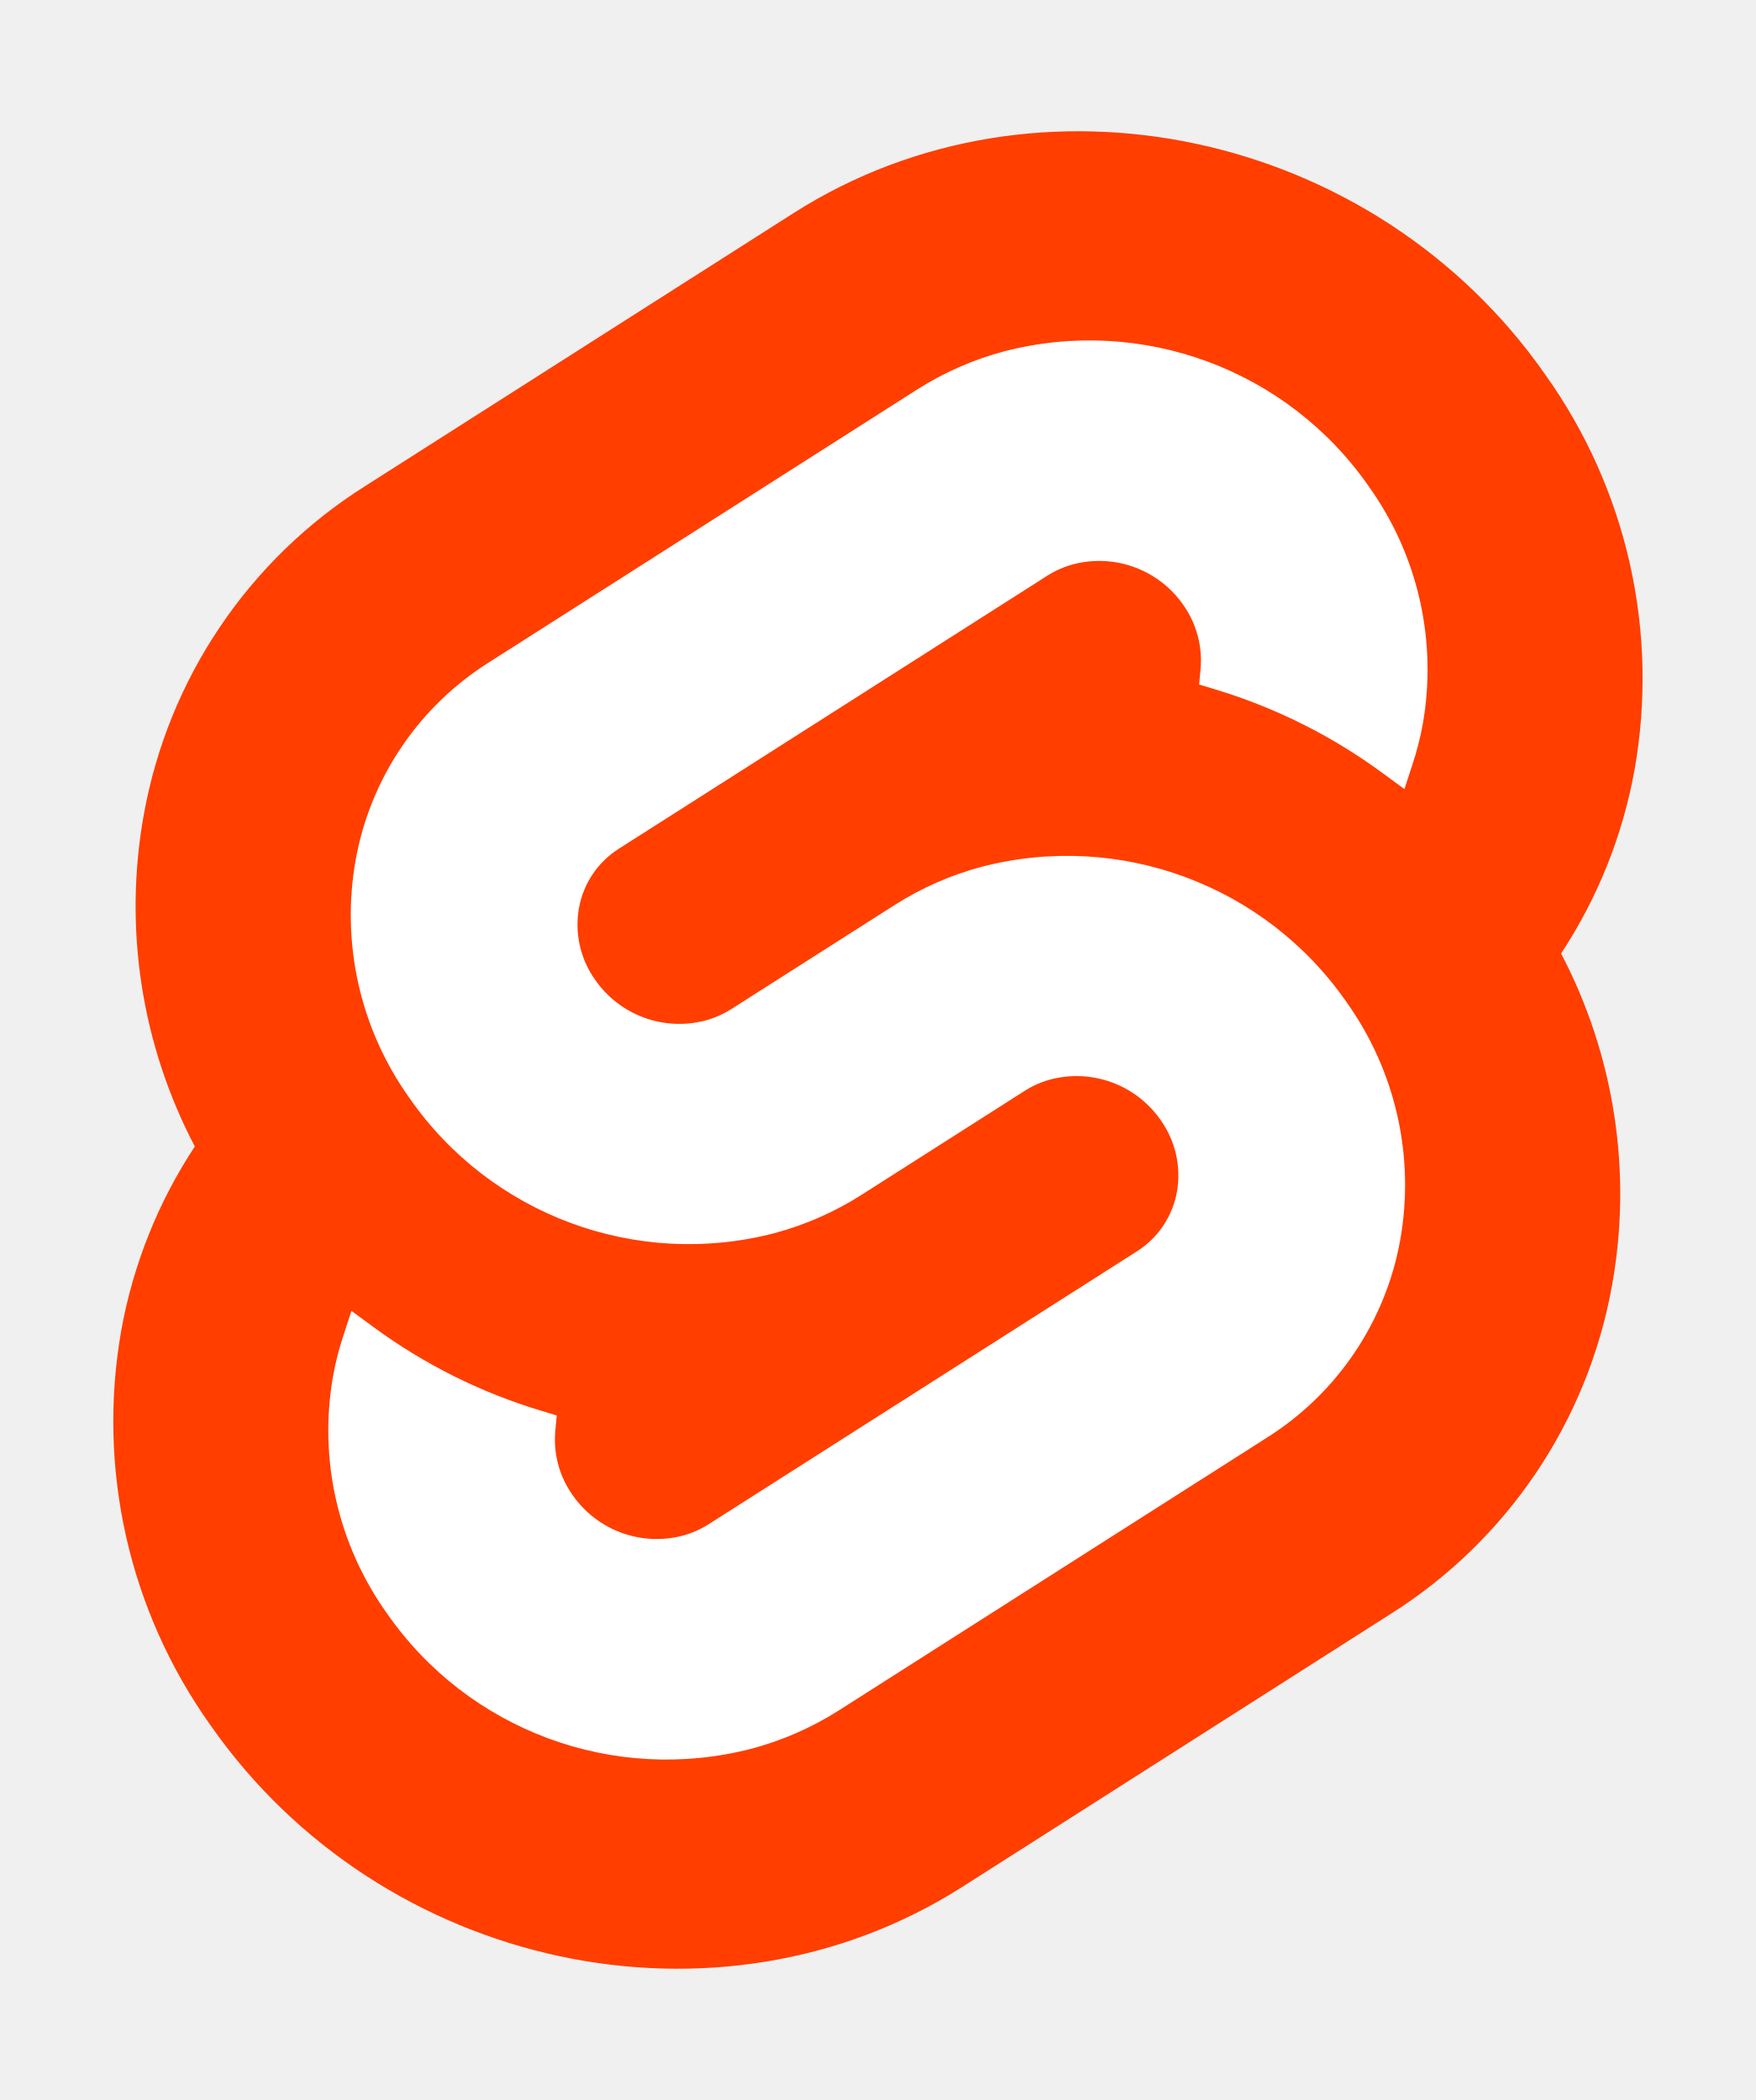
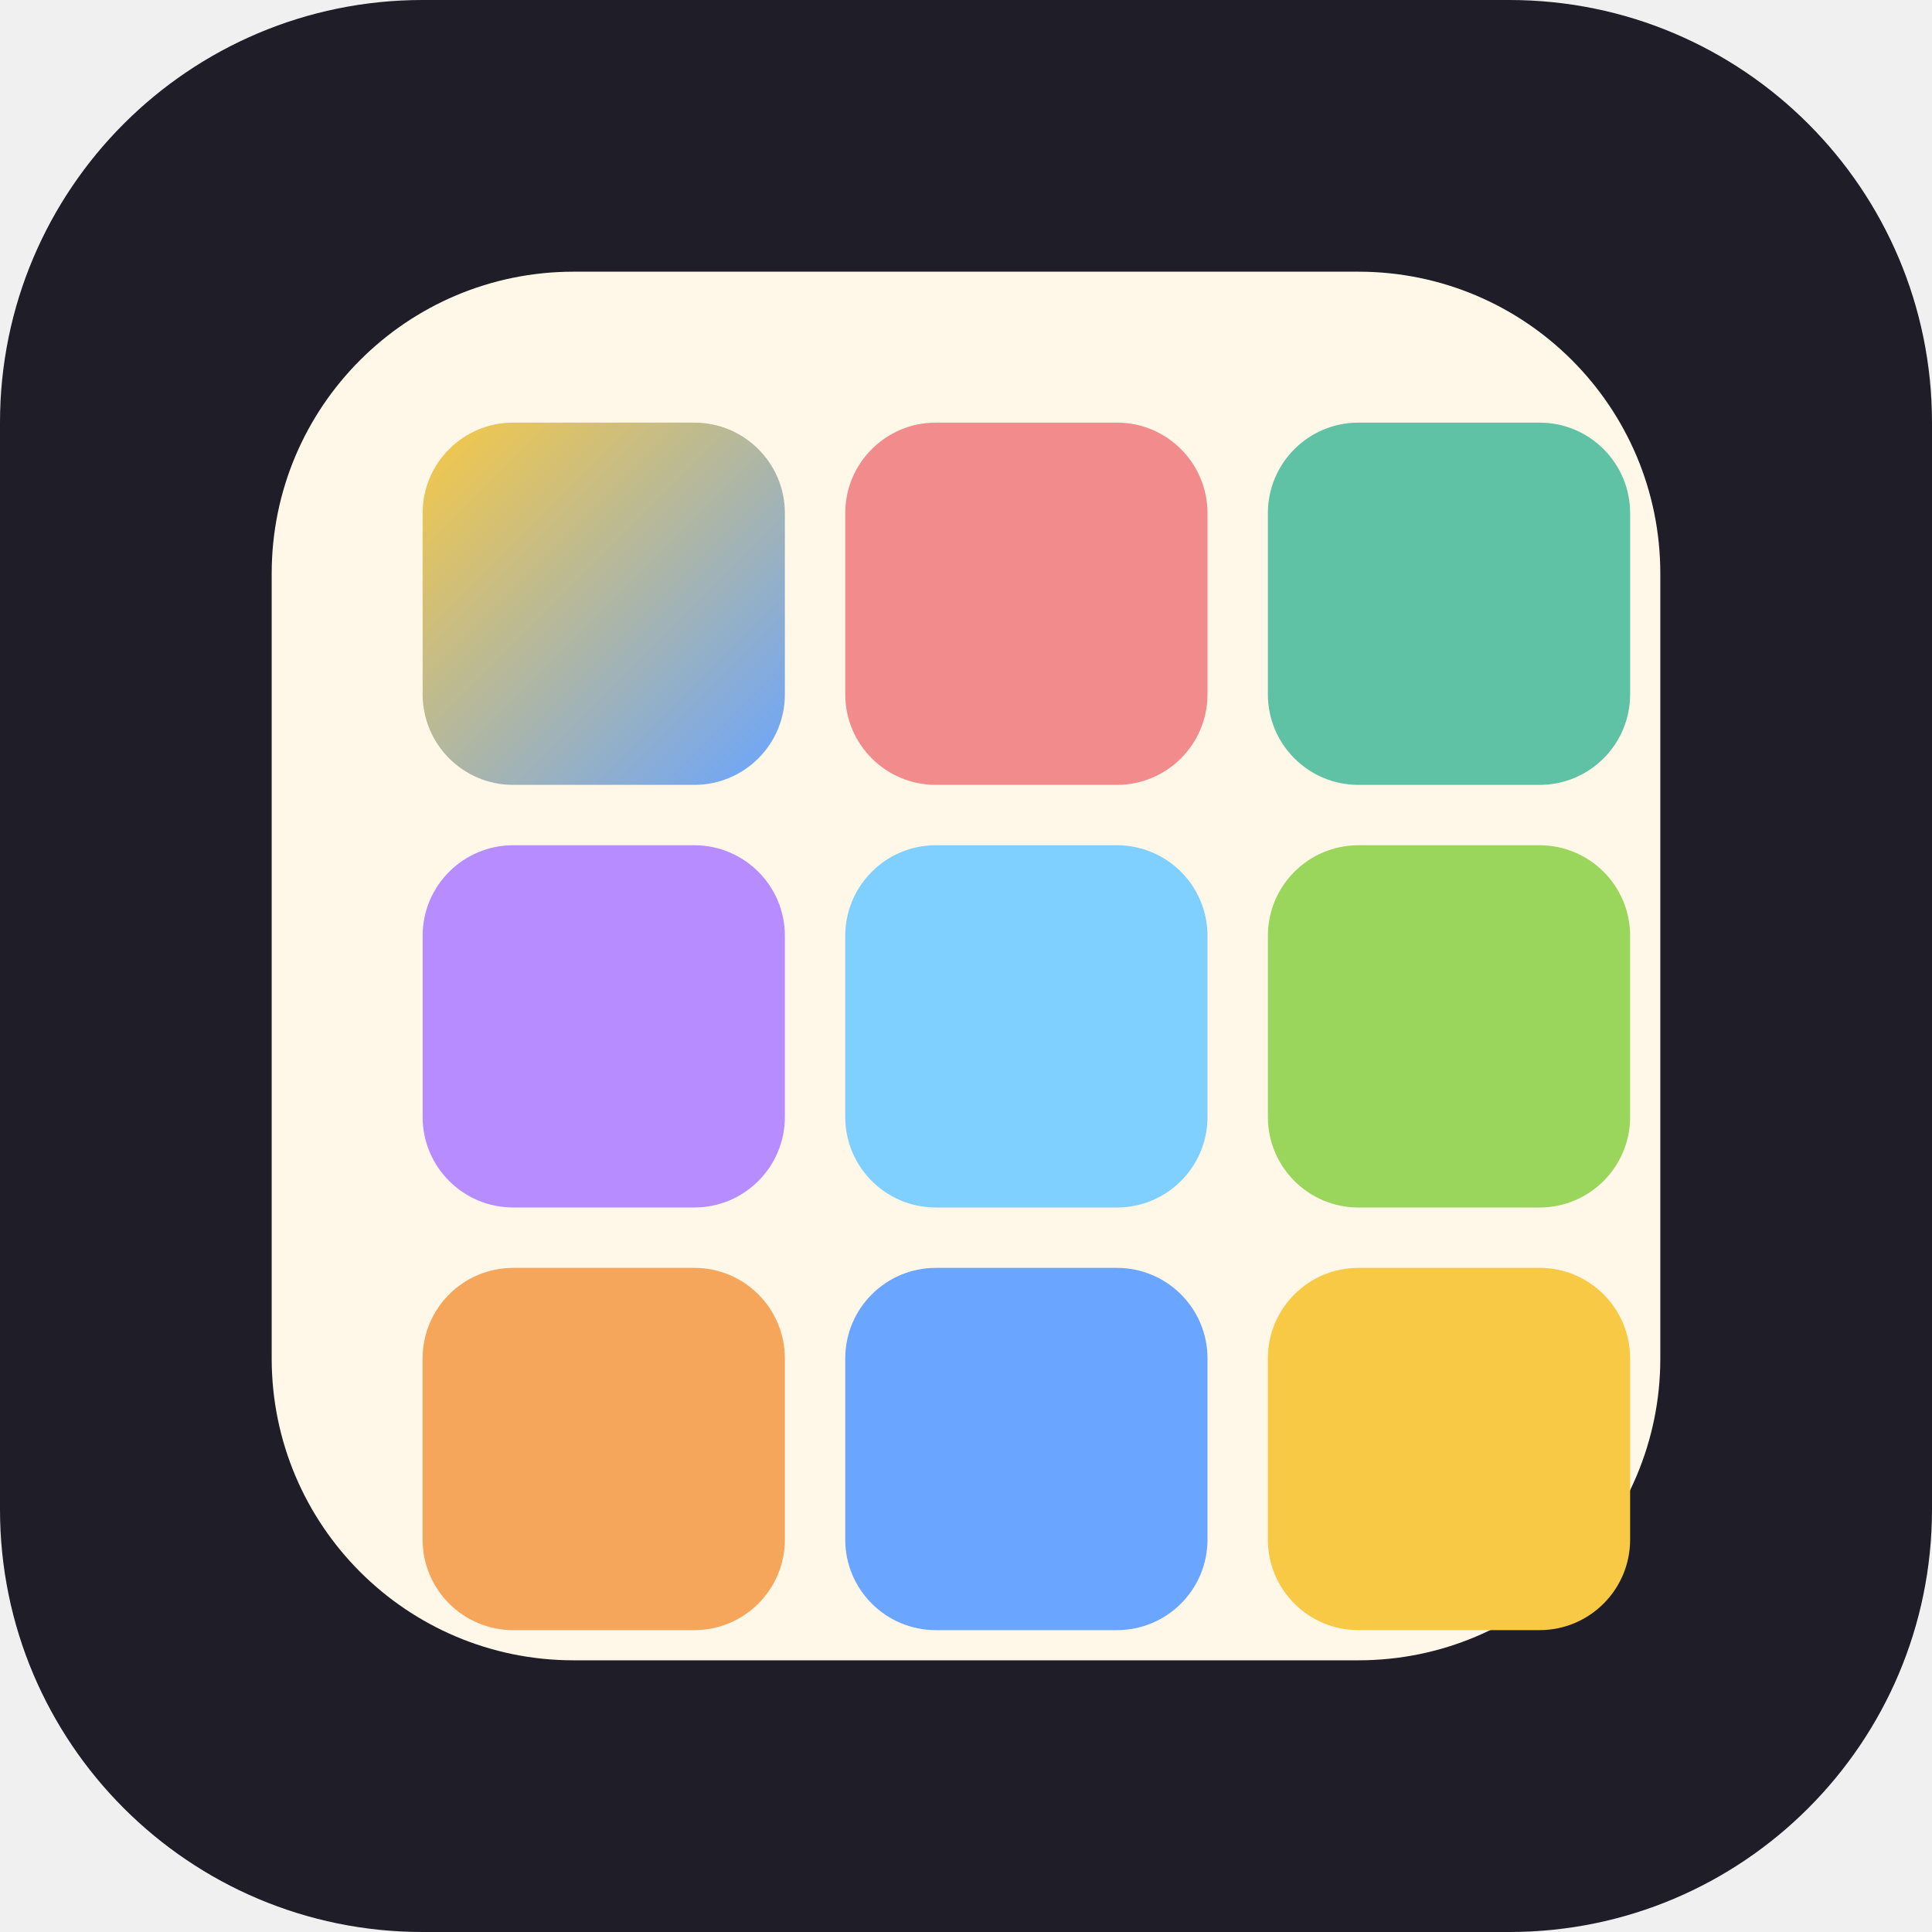
- <svg xmlns="http://www.w3.org/2000/svg" width="107" height="128" viewBox="0 0 107 128">
-   <path d="M94.157 22.819c-10.4-14.885-30.94-19.297-45.792-9.835L22.282 29.608A29.92 29.92 0 0 0 8.764 49.65a31.5 31.5 0 0 0 3.108 20.231 30 30 0 0 0-4.477 11.183 31.9 31.9 0 0 0 5.448 24.116c10.402 14.887 30.942 19.297 45.791 9.835l26.083-16.624A29.92 29.92 0 0 0 98.235 78.35a31.53 31.53 0 0 0-3.105-20.232 30 30 0 0 0 4.474-11.182 31.88 31.88 0 0 0-5.447-24.116" style="fill:#ff3e00" />
-   <path d="M45.817 106.582a20.72 20.72 0 0 1-22.237-8.243 19.17 19.17 0 0 1-3.277-14.503 18 18 0 0 1 .624-2.435l.49-1.498 1.337.981a33.6 33.6 0 0 0 10.203 5.098l.97.294-.09.968a5.85 5.85 0 0 0 1.052 3.878 6.24 6.24 0 0 0 6.695 2.485 5.8 5.8 0 0 0 1.603-.704L69.27 76.28a5.43 5.43 0 0 0 2.45-3.631 5.8 5.8 0 0 0-.987-4.371 6.24 6.24 0 0 0-6.698-2.487 5.7 5.7 0 0 0-1.6.704l-9.953 6.345a19 19 0 0 1-5.296 2.326 20.72 20.72 0 0 1-22.237-8.243 19.17 19.17 0 0 1-3.277-14.502 17.99 17.99 0 0 1 8.13-12.052l26.081-16.623a19 19 0 0 1 5.3-2.329 20.72 20.72 0 0 1 22.237 8.243 19.17 19.17 0 0 1 3.277 14.503 18 18 0 0 1-.624 2.435l-.49 1.498-1.337-.98a33.6 33.6 0 0 0-10.203-5.1l-.97-.294.09-.968a5.86 5.86 0 0 0-1.052-3.878 6.24 6.24 0 0 0-6.696-2.485 5.8 5.8 0 0 0-1.602.704L37.73 51.72a5.42 5.42 0 0 0-2.449 3.63 5.79 5.79 0 0 0 .986 4.372 6.24 6.24 0 0 0 6.698 2.486 5.8 5.8 0 0 0 1.602-.704l9.952-6.342a19 19 0 0 1 5.295-2.328 20.72 20.72 0 0 1 22.237 8.242 19.17 19.17 0 0 1 3.277 14.503 18 18 0 0 1-8.13 12.053l-26.081 16.622a19 19 0 0 1-5.3 2.328" style="fill:#fff" />
+ <svg xmlns="http://www.w3.org/2000/svg" width="128" height="128" viewBox="0 0 128 128">
+   <defs>
+     <linearGradient id="tileGradient" x1="0" y1="0" x2="1" y2="1">
+       <stop offset="0" stop-color="#f7c945" />
+       <stop offset="1" stop-color="#6aa5ff" />
+     </linearGradient>
+   </defs>
+   <rect width="128" height="128" rx="28" fill="#1e1d28" />
+   <rect x="18" y="18" width="92" height="92" rx="20" fill="#fff7e8" />
+   <g transform="translate(28 28)" fill="url(#tileGradient)">
+     <rect width="24" height="24" rx="6" />
+     <rect x="28" width="24" height="24" rx="6" fill="#f28c8c" />
+     <rect x="56" width="24" height="24" rx="6" fill="#5fc2a4" />
+     <rect y="28" width="24" height="24" rx="6" fill="#b68cff" />
+     <rect x="28" y="28" width="24" height="24" rx="6" fill="#7fd0ff" />
+     <rect x="56" y="28" width="24" height="24" rx="6" fill="#9ad65b" />
+     <rect y="56" width="24" height="24" rx="6" fill="#f5a65a" />
+     <rect x="28" y="56" width="24" height="24" rx="6" fill="#6aa5ff" />
+     <rect x="56" y="56" width="24" height="24" rx="6" fill="#f7c945" />
+   </g>
</svg>
